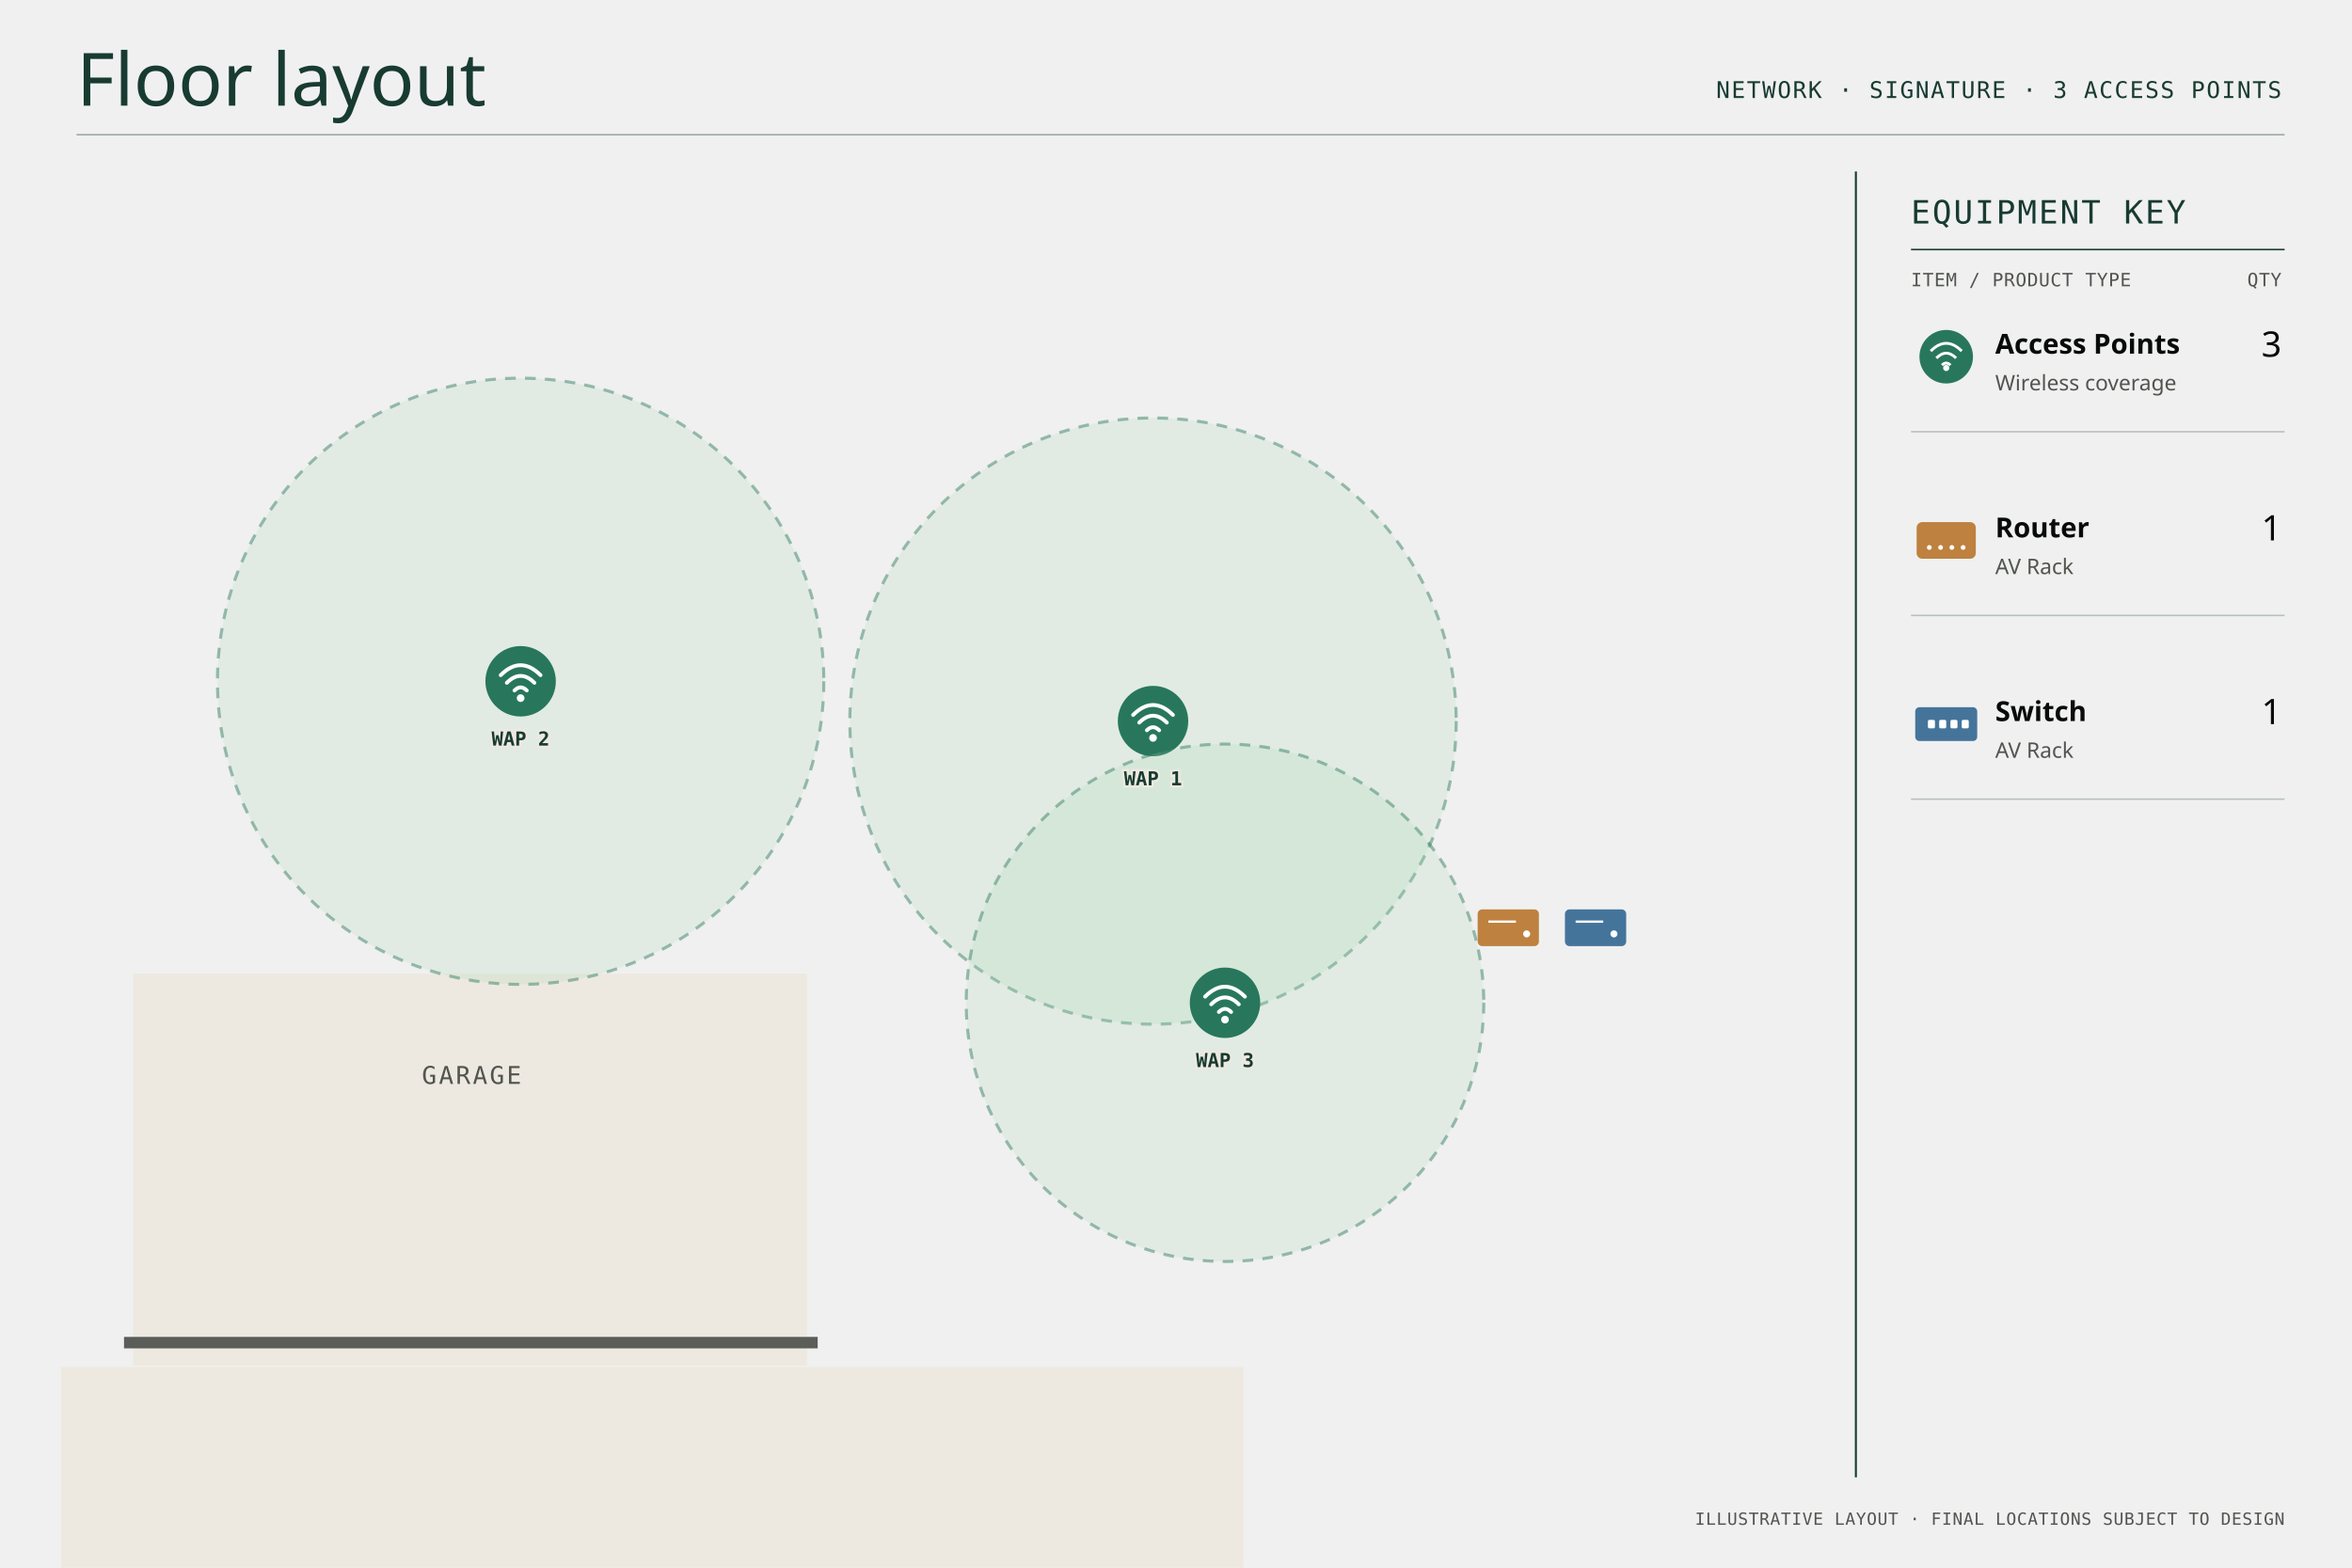
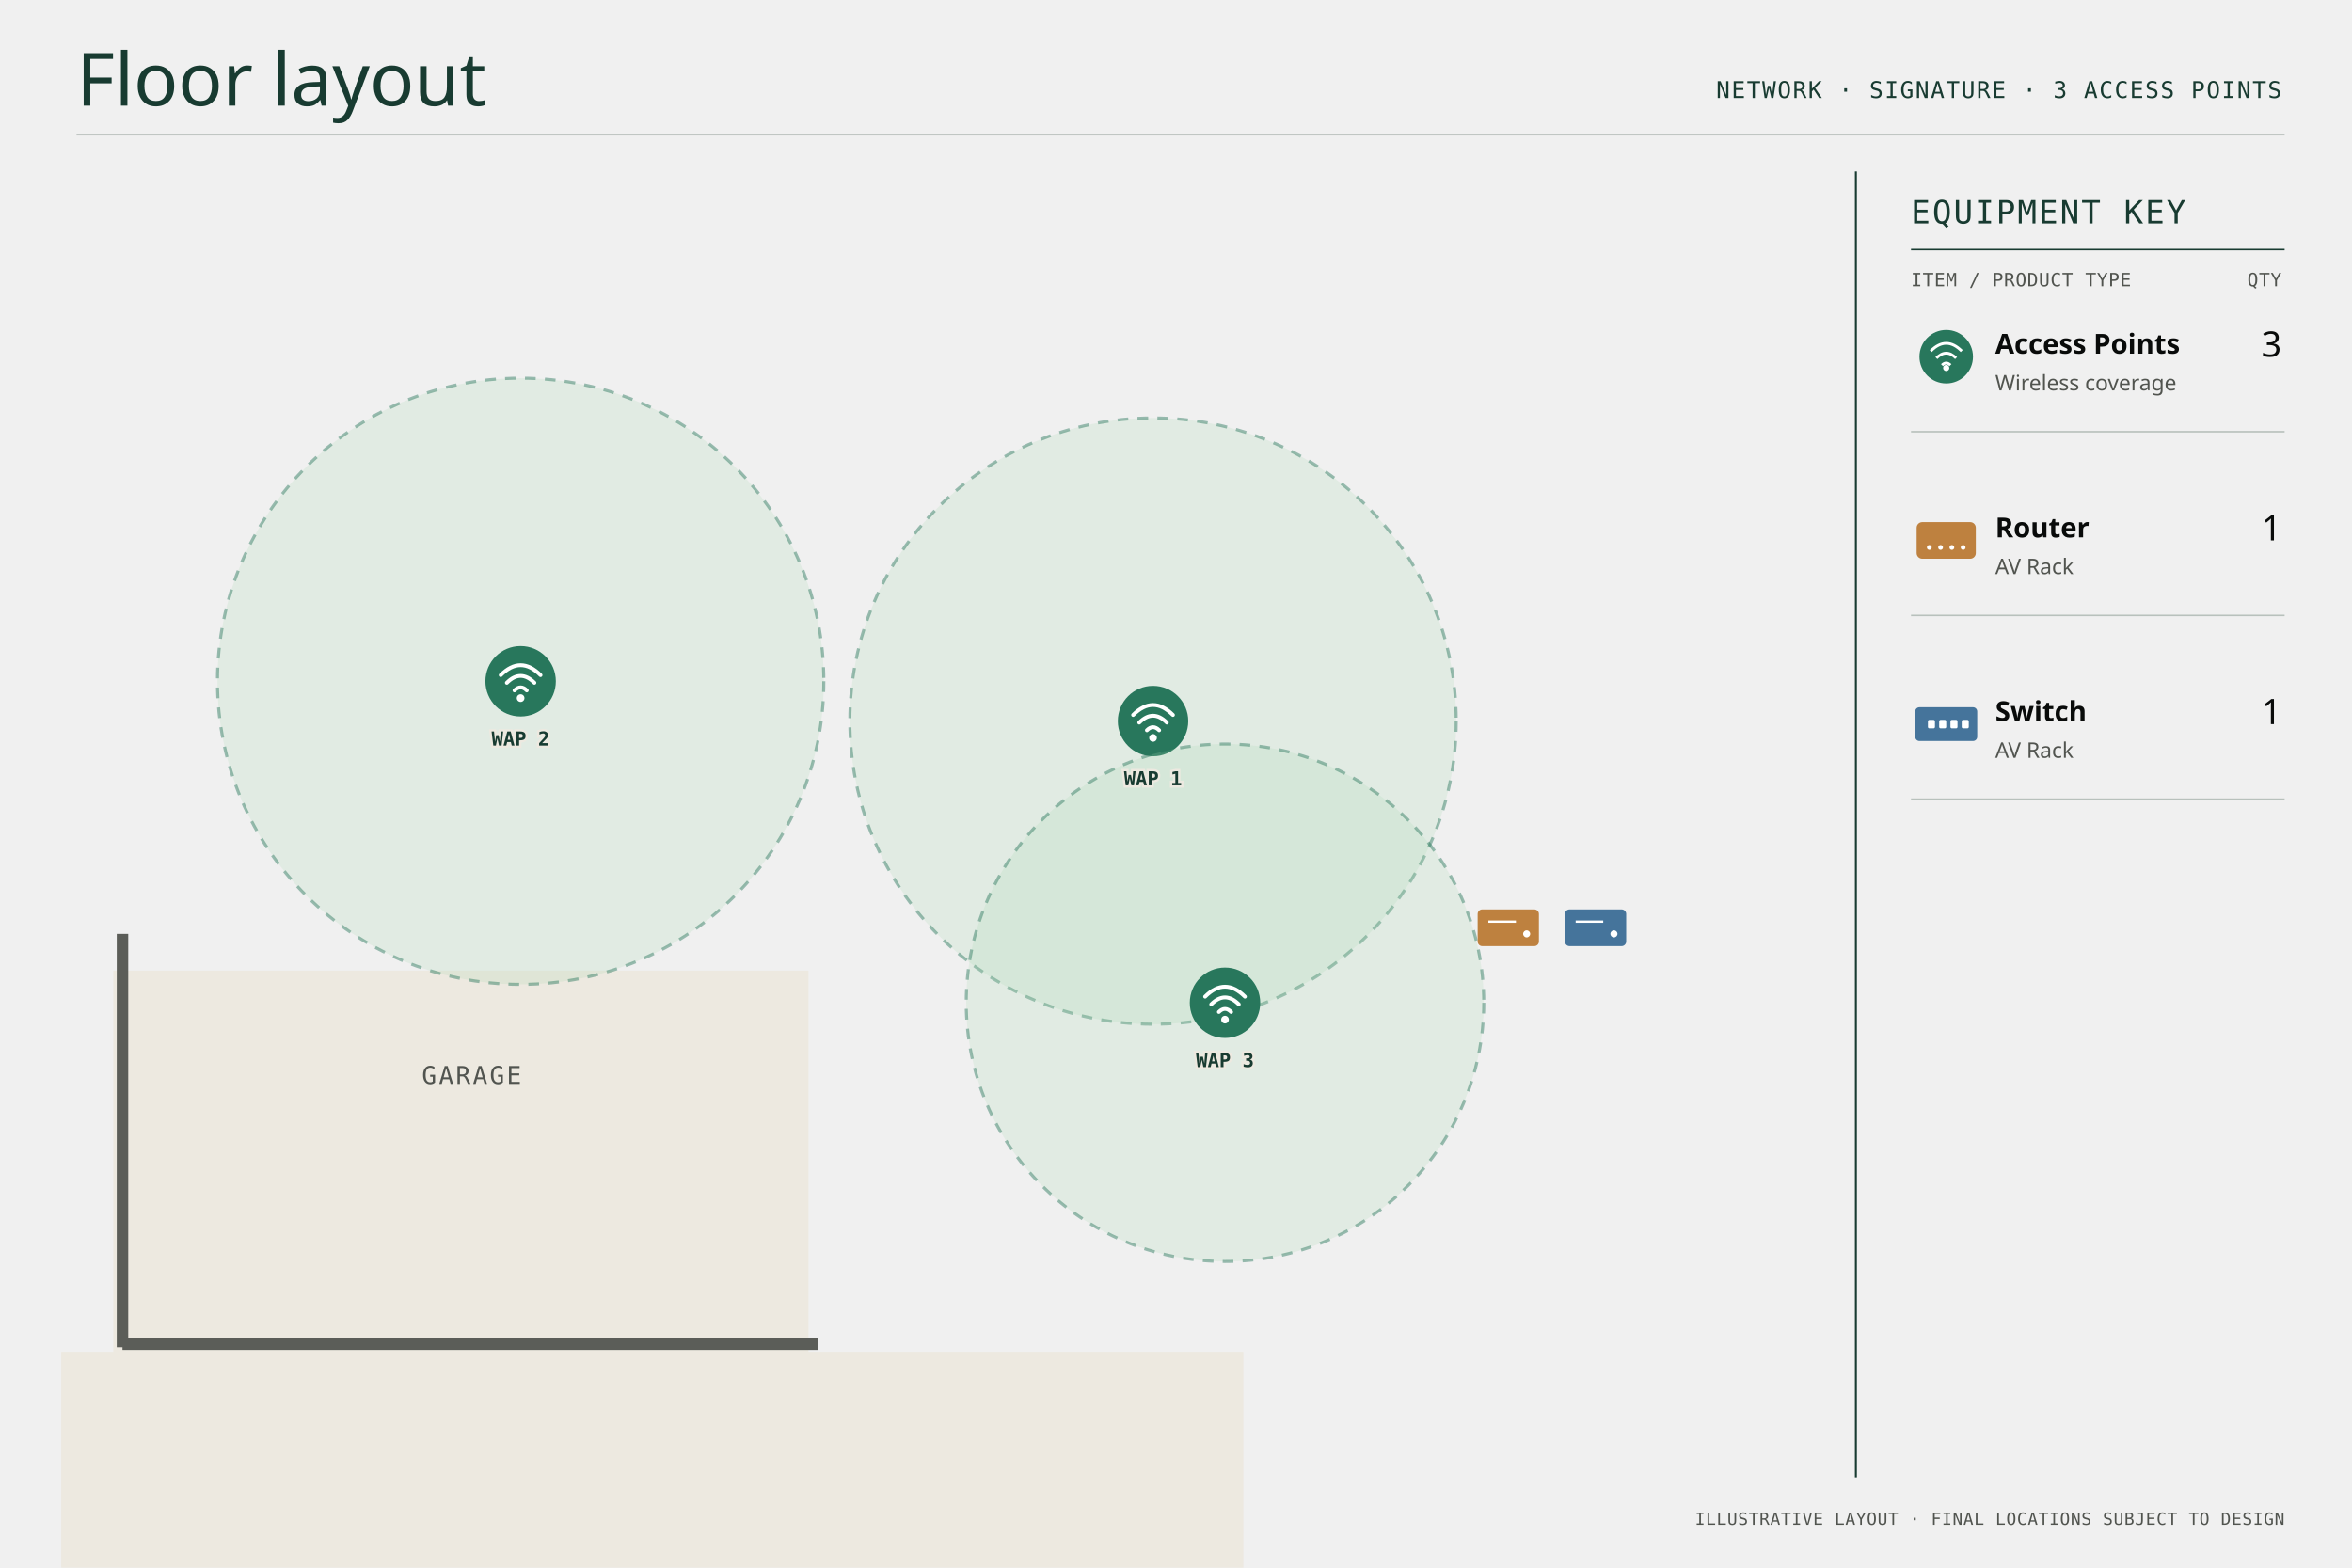
<svg xmlns="http://www.w3.org/2000/svg" viewBox="0 0 1536 1024" width="1536" height="1024" role="img" aria-label="Network Signature floor layout and equipment key">
  <text x="50" y="69" fill="#183B31" font-family="Schibsted Grotesk,sans-serif" font-size="48">Floor layout</text>
  <text x="1490" y="64" fill="#183B31" font-family="IBM Plex Mono,monospace" font-size="15" letter-spacing=".065em" text-anchor="end">NETWORK · SIGNATURE · 3 ACCESS POINTS</text>
  <line x1="50" y1="88" x2="1492" y2="88" stroke="#9DA7A3" stroke-width="1" />
  <g data-pradera-architectural-cleanup="garage" aria-label="Open garage architectural reference">
-     <rect x="87" y="636" width="440" height="256" fill="#EDE9E0" />
-     <rect x="40" y="893" width="772" height="131" fill="#EDE9E0" />
-     <line x1="81" y1="877" x2="534" y2="877" stroke="#5B5D58" stroke-width="7.5" />
+     <rect x="74" y="634" width="454" height="257" fill="#EDE9E0" />
+     <rect x="40" y="883" width="772" height="141" fill="#EDE9E0" />
+     <line x1="80" y1="610" x2="80" y2="880" stroke="#5B5D58" stroke-width="7.5" />
+     <line x1="80" y1="878" x2="534" y2="878" stroke="#5B5D58" stroke-width="7.5" />
    <text x="308" y="708" fill="#51544F" text-anchor="middle" font-family="IBM Plex Mono,monospace" font-size="16" font-weight="500" letter-spacing=".09em">GARAGE</text>
  </g>
  <circle cx="753" cy="471" r="198" fill="#A5D8B3" fill-opacity=".20" stroke="#28775C" stroke-opacity=".45" stroke-width="2" stroke-dasharray="7 6" />
  <g transform="translate(753,471)">
    <circle r="23" fill="#28775C" />
    <path d="M-13 -4q13 -13 26 0M-9 1q9 -9 18 0M-4 6q4 -4 8 0" fill="none" stroke="white" stroke-width="2.5" stroke-linecap="round" />
    <circle cy="11" r="2.5" fill="white" />
  </g>
  <circle cx="340" cy="445" r="198" fill="#A5D8B3" fill-opacity=".20" stroke="#28775C" stroke-opacity=".45" stroke-width="2" stroke-dasharray="7 6" />
  <g transform="translate(340,445)">
    <circle r="23" fill="#28775C" />
    <path d="M-13 -4q13 -13 26 0M-9 1q9 -9 18 0M-4 6q4 -4 8 0" fill="none" stroke="white" stroke-width="2.5" stroke-linecap="round" />
    <circle cy="11" r="2.5" fill="white" />
  </g>
  <circle cx="800" cy="655" r="169" fill="#A5D8B3" fill-opacity=".20" stroke="#28775C" stroke-opacity=".45" stroke-width="2" stroke-dasharray="7 6" />
  <g transform="translate(800,655)">
    <circle r="23" fill="#28775C" />
    <path d="M-13 -4q13 -13 26 0M-9 1q9 -9 18 0M-4 6q4 -4 8 0" fill="none" stroke="white" stroke-width="2.5" stroke-linecap="round" />
    <circle cy="11" r="2.5" fill="white" />
  </g>
  <g transform="translate(985,606)" aria-label="router in mechanical room">
    <rect x="-20" y="-12" width="40" height="24" rx="3" fill="#BE813F" />
    <path d="M-13 -4H5" stroke="#FFF" stroke-width="1.5" />
    <circle cx="12" cy="4" r="2.3" fill="#FFF" />
  </g>
  <g transform="translate(1042,606)" aria-label="switch in mechanical room">
    <rect x="-20" y="-12" width="40" height="24" rx="3" fill="#45749B" />
    <path d="M-13 -4H5" stroke="#FFF" stroke-width="1.5" />
    <circle cx="12" cy="4" r="2.3" fill="#FFF" />
  </g>
  <text x="753" y="513" font-family="IBM Plex Mono,monospace" font-size="12.6" font-weight="600" fill="#183B31" stroke="#EDE9E0" stroke-width="3" paint-order="stroke" text-anchor="middle">WAP 1</text>
  <text x="340" y="487" font-family="IBM Plex Mono,monospace" font-size="12.6" font-weight="600" fill="#183B31" stroke="#EDE9E0" stroke-width="3" paint-order="stroke" text-anchor="middle">WAP 2</text>
  <text x="800" y="697" font-family="IBM Plex Mono,monospace" font-size="12.6" font-weight="600" fill="#183B31" stroke="#EDE9E0" stroke-width="3" paint-order="stroke" text-anchor="middle">WAP 3</text>
  <line x1="1212" y1="112" x2="1212" y2="965" stroke="#183B31" stroke-width="1.3" />
  <text x="1248" y="146" fill="#183B31" font-family="IBM Plex Mono,monospace" font-size="21" letter-spacing=".06em">EQUIPMENT KEY</text>
  <line x1="1248" y1="163" x2="1492" y2="163" stroke="#183B31" stroke-width="1" />
  <text x="1248" y="187" fill="#51544F" font-family="IBM Plex Mono,monospace" font-size="12" letter-spacing=".03em">ITEM / PRODUCT TYPE</text>
  <text x="1490" y="187" fill="#51544F" font-family="IBM Plex Mono,monospace" font-size="12" letter-spacing=".03em" text-anchor="end">QTY</text>
  <g transform="translate(1271,233) scale(0.92)">
    <circle r="19" fill="#28775C" />
    <path d="M-11 -4q11 -11 22 0M-7 1q7 -7 14 0M-3 6q3 -3 6 0" fill="none" stroke="white" stroke-width="2" />
    <circle cy="8" r="2.2" fill="white" />
  </g>
  <text x="1303" y="231" fill="#090B0A" font-family="Instrument Sans,sans-serif" font-size="18" font-weight="600">Access Points</text>
  <text x="1303" y="255" fill="#51544F" font-family="Instrument Sans,sans-serif" font-size="14">Wireless coverage</text>
  <text x="1490" y="233" fill="#090B0A" font-family="Instrument Sans,sans-serif" font-size="23" text-anchor="end">3</text>
  <line x1="1248" y1="282" x2="1492" y2="282" stroke="#B8C1BC" stroke-width="1" />
  <g transform="translate(1271,353) scale(0.92)">
    <rect x="-21" y="-13" width="42" height="26" rx="4" fill="#BE813F" />
    <circle cx="-12" cy="5" r="1.7" fill="white" />
    <circle cx="-4" cy="5" r="1.7" fill="white" />
    <circle cx="4" cy="5" r="1.7" fill="white" />
    <circle cx="12" cy="5" r="1.7" fill="white" />
  </g>
  <text x="1303" y="351" fill="#090B0A" font-family="Instrument Sans,sans-serif" font-size="18" font-weight="600">Router</text>
  <text x="1303" y="375" fill="#51544F" font-family="Instrument Sans,sans-serif" font-size="14">AV Rack</text>
  <text x="1490" y="353" fill="#090B0A" font-family="Instrument Sans,sans-serif" font-size="23" text-anchor="end">1</text>
  <line x1="1248" y1="402" x2="1492" y2="402" stroke="#B8C1BC" stroke-width="1" />
  <g transform="translate(1271,473) scale(0.92)">
    <rect x="-22" y="-12" width="44" height="24" rx="3" fill="#45749B" />
    <rect x="-13" y="-3" width="5" height="6" rx="1" fill="white" />
    <rect x="-5" y="-3" width="5" height="6" rx="1" fill="white" />
    <rect x="3" y="-3" width="5" height="6" rx="1" fill="white" />
    <rect x="11" y="-3" width="5" height="6" rx="1" fill="white" />
  </g>
  <text x="1303" y="471" fill="#090B0A" font-family="Instrument Sans,sans-serif" font-size="18" font-weight="600">Switch</text>
  <text x="1303" y="495" fill="#51544F" font-family="Instrument Sans,sans-serif" font-size="14">AV Rack</text>
  <text x="1490" y="473" fill="#090B0A" font-family="Instrument Sans,sans-serif" font-size="23" text-anchor="end">1</text>
  <line x1="1248" y1="522" x2="1492" y2="522" stroke="#B8C1BC" stroke-width="1" />
  <text x="1492" y="996" fill="#51544F" font-family="IBM Plex Mono,monospace" font-size="11" letter-spacing=".035em" text-anchor="end">ILLUSTRATIVE LAYOUT · FINAL LOCATIONS SUBJECT TO DESIGN</text>
</svg>
